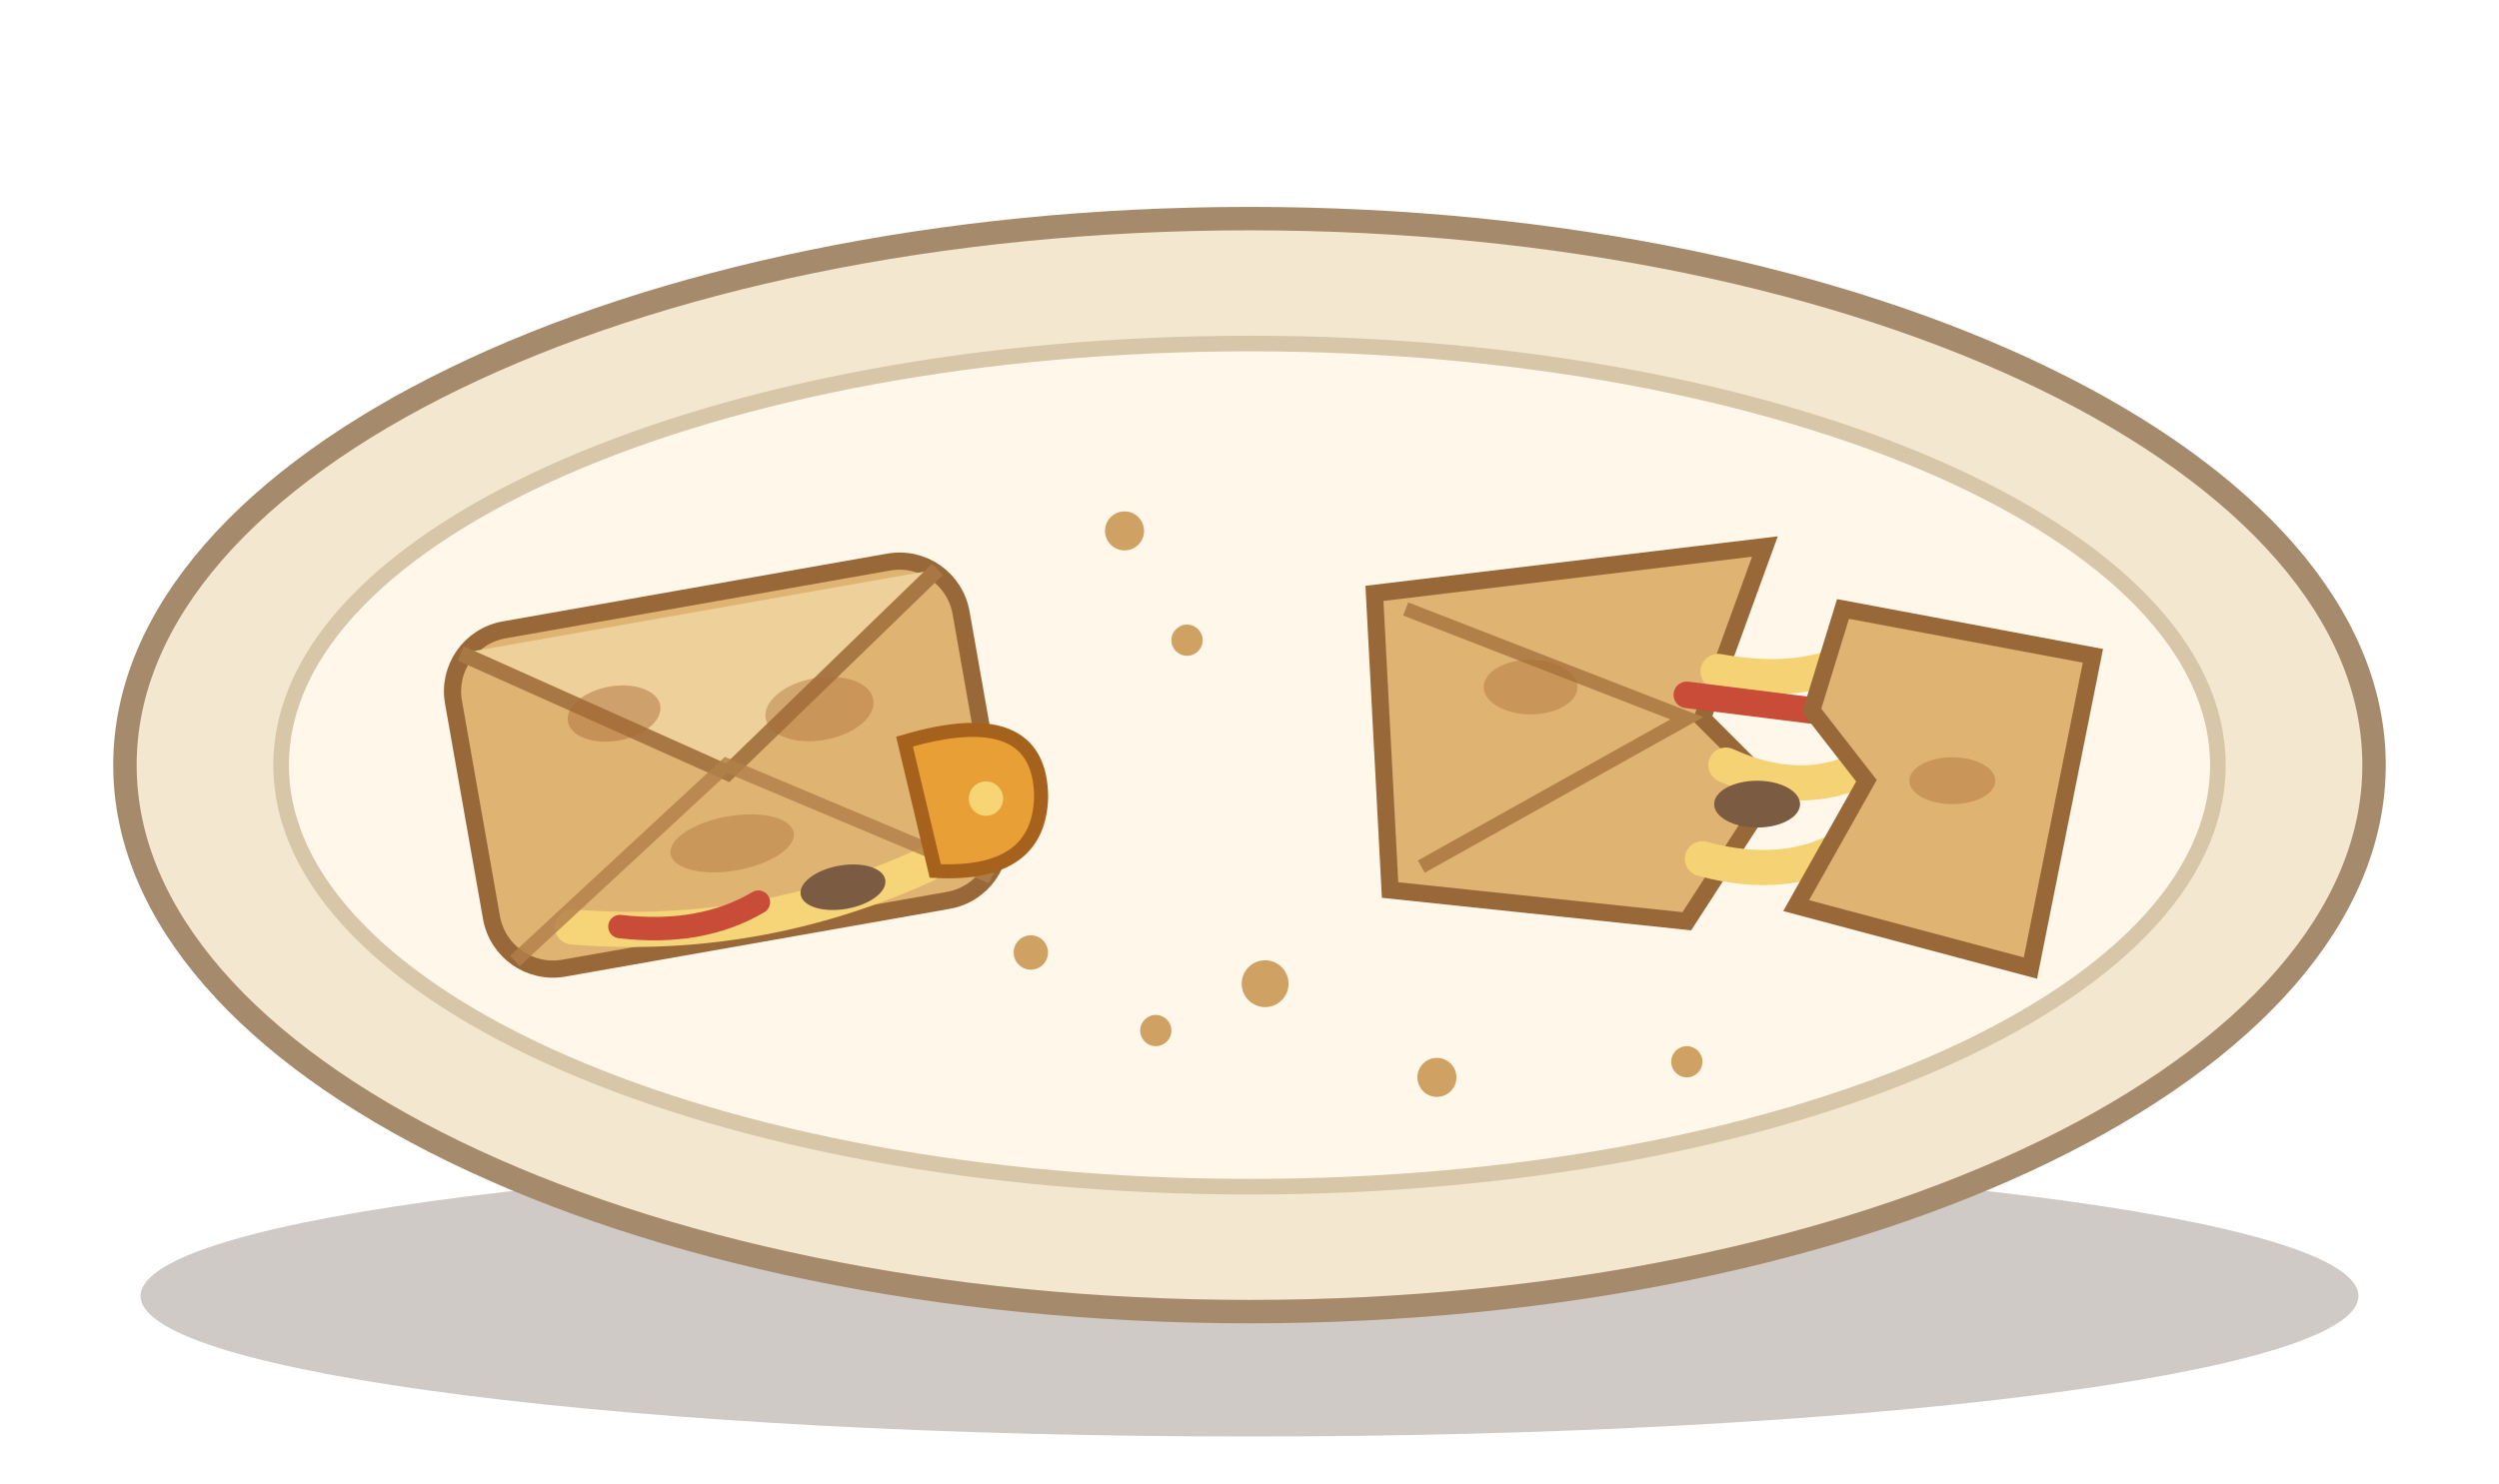
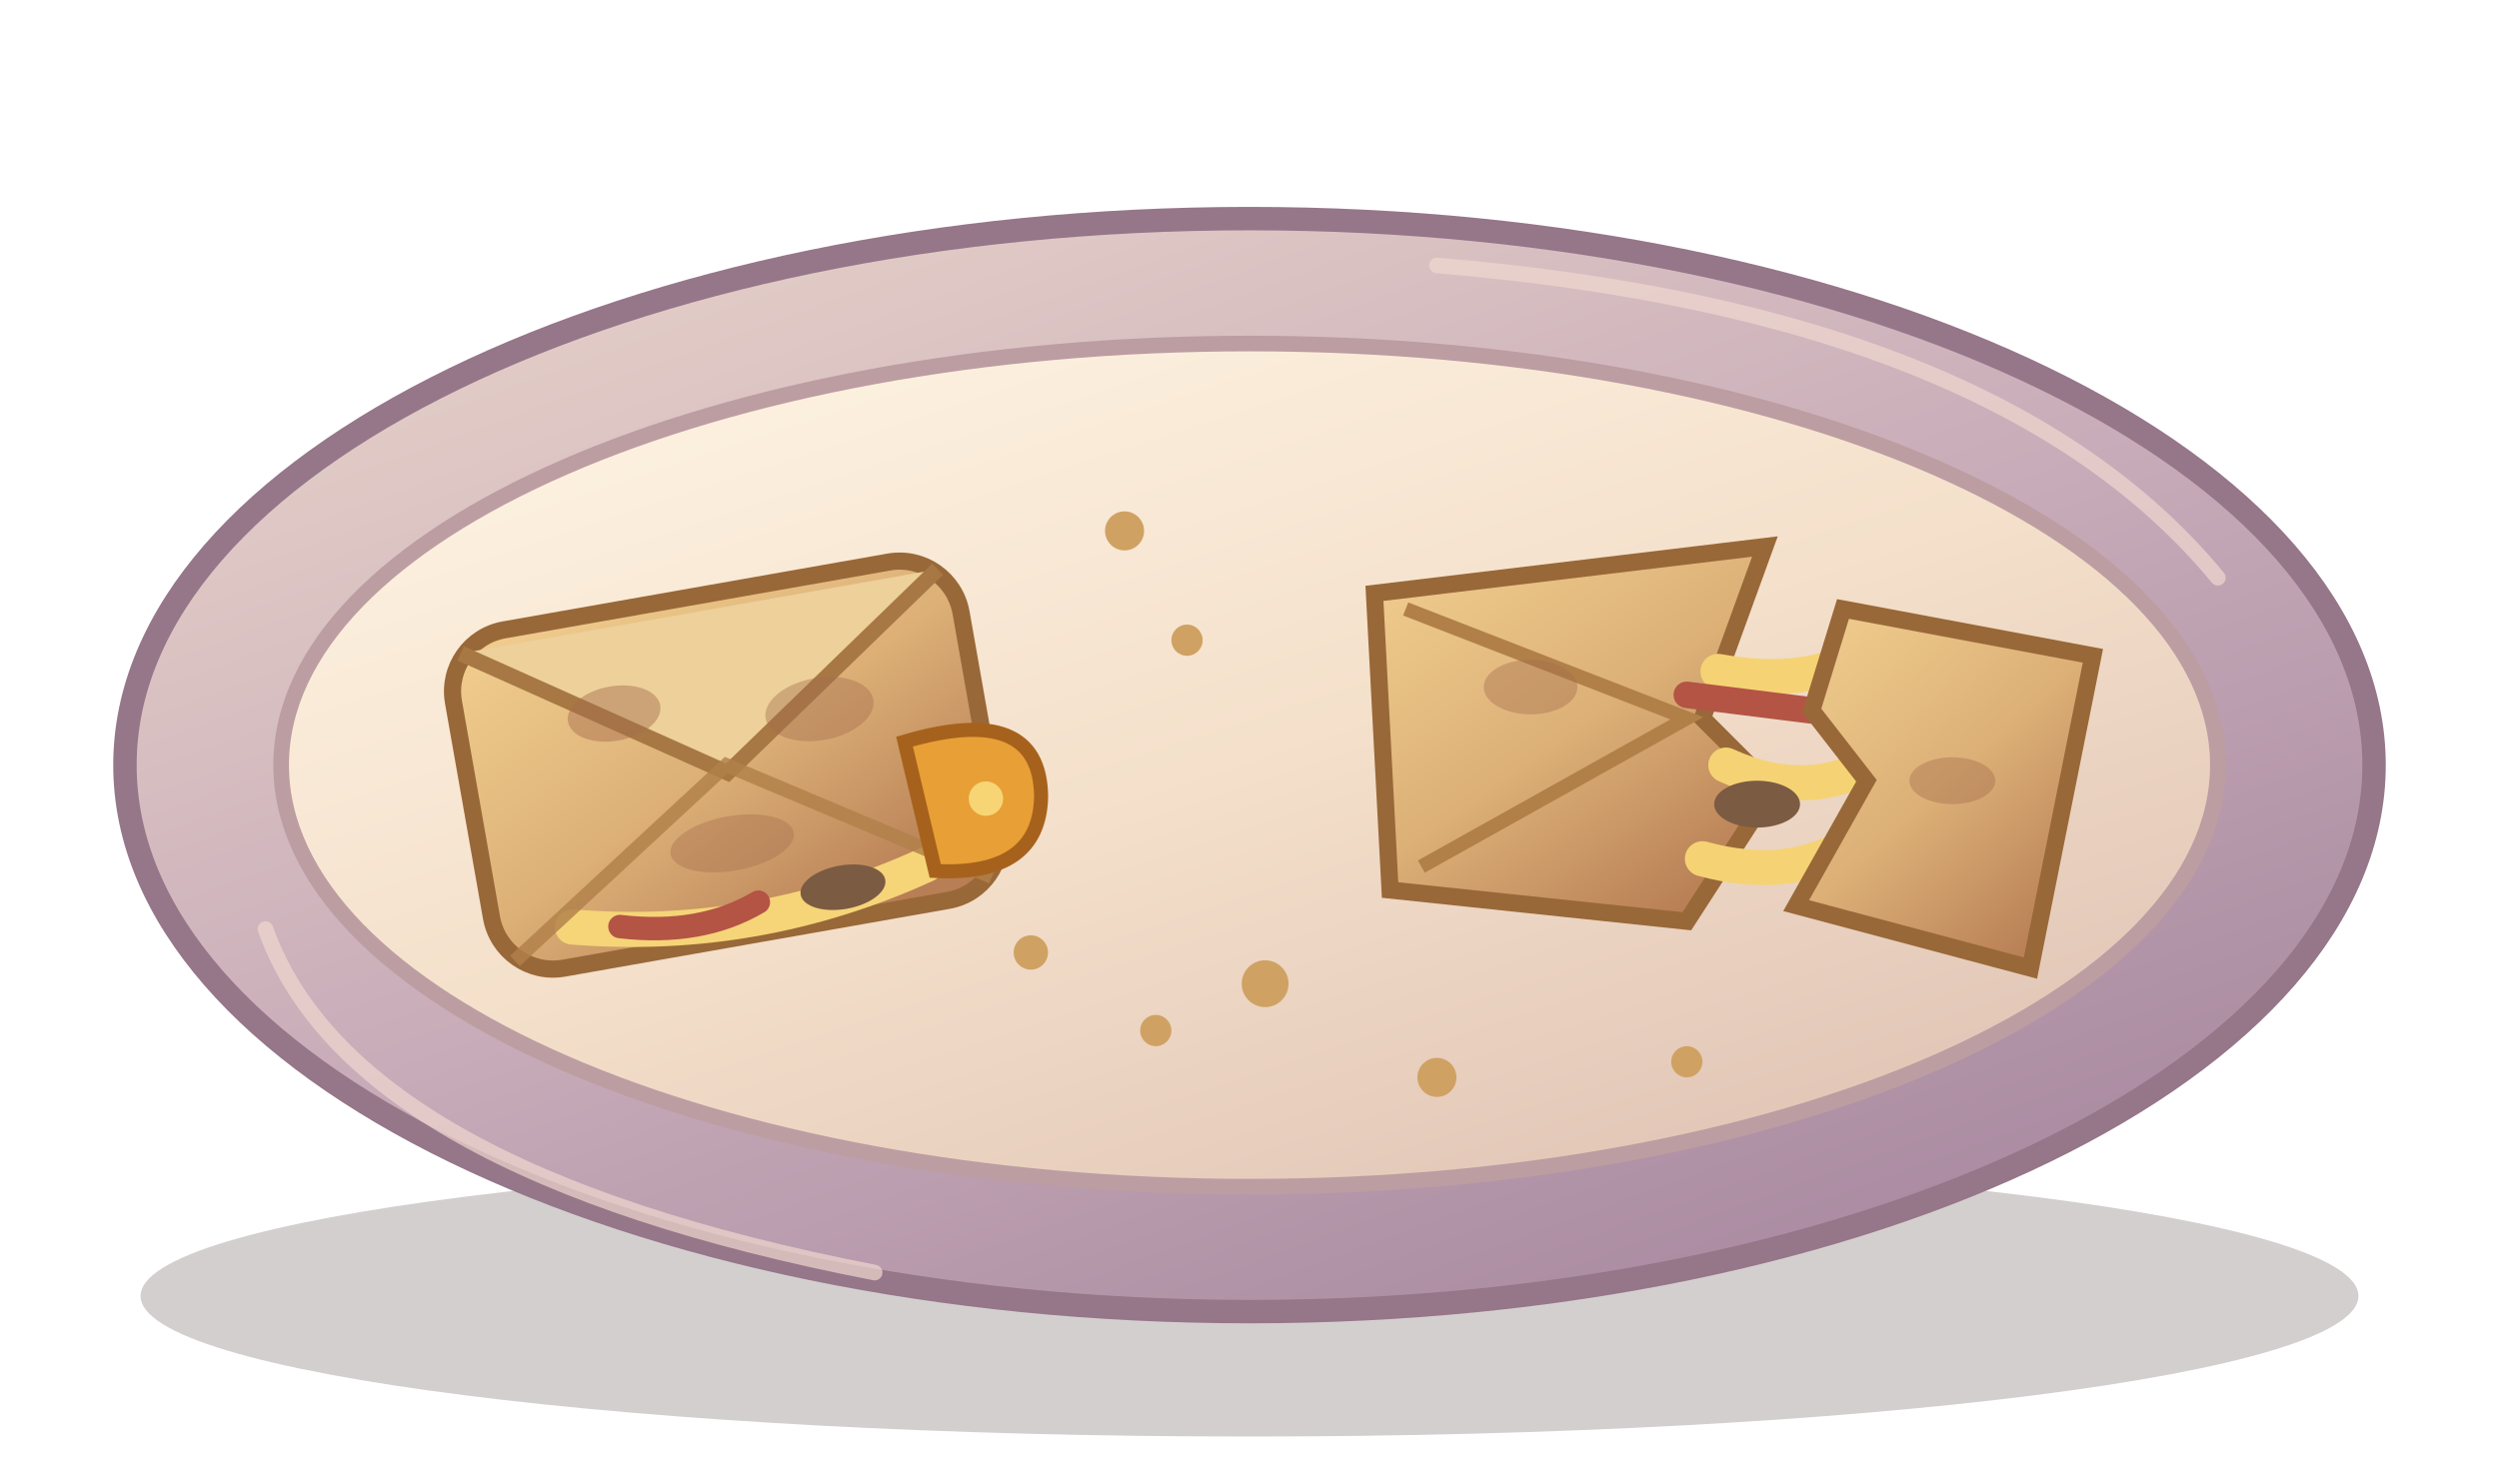
- <svg xmlns="http://www.w3.org/2000/svg" viewBox="0 0 320 190" role="img" aria-label="Половину съели: целая и разломленная порция (fold, mix)">
-   <ellipse cx="160" cy="166" rx="142" ry="18" fill="#3a2212" opacity=".24" />
-   <ellipse cx="160" cy="98" rx="144" ry="70" fill="#f3e7cf" stroke="#a58b6b" stroke-width="3" />
-   <ellipse cx="160" cy="98" rx="124" ry="54" fill="#fff8ea" stroke="#d8c6a8" stroke-width="2" />
+ <svg xmlns="http://www.w3.org/2000/svg" class="supper-art" data-stage="half" viewBox="0 0 320 190" role="img" aria-label="Половину съели: целая и разломленная порция (fold, mix)">
+   <defs>
+     <linearGradient id="half-fold-mix-rim" x2=".75" y2="1">
+       <stop stop-color="#ecd8cb" />
+       <stop offset=".55" stop-color="#c8acb9" />
+       <stop offset="1" stop-color="#a889a0" />
+     </linearGradient>
+     <linearGradient id="half-fold-mix-glaze" x2=".75" y2="1">
+       <stop stop-color="#fff6e6" />
+       <stop offset=".55" stop-color="#f4e0cb" />
+       <stop offset="1" stop-color="#e1c5b6" />
+     </linearGradient>
+     <linearGradient id="half-fold-mix-crust" x2=".75" y2="1">
+       <stop stop-color="#f2cf90" />
+       <stop offset=".55" stop-color="#dcb077" />
+       <stop offset="1" stop-color="#b87e55" />
+     </linearGradient>
+   </defs>
+   <ellipse cx="160" cy="166" rx="142" ry="18" fill="#4b3536" opacity=".24" />
+   <ellipse cx="160" cy="98" rx="144" ry="70" fill="url(#half-fold-mix-rim)" stroke="#967689" stroke-width="3" />
+   <path d="M34 119q11 31 78 44m72-129q72 6 100 40" fill="none" stroke="#f0d7ce" stroke-width="2" stroke-linecap="round" opacity=".7" />
+   <ellipse cx="160" cy="98" rx="124" ry="54" fill="url(#half-fold-mix-glaze)" stroke="#bc9da2" stroke-width="2" />
  <g transform="translate(58 72) rotate(-10 35 26)">
-     <rect x="2" y="4" width="66" height="44" rx="8" fill="#dfb372" stroke="#996838" stroke-width="2.2" />
+     <rect x="2" y="4" width="66" height="44" rx="8" fill="url(#half-fold-mix-crust)" stroke="#996838" stroke-width="2.2" />
    <path d="M12 43Q35 49 58 43" stroke="#f5d578" stroke-width="4.5" fill="none" stroke-linecap="round" />
-     <path d="M18 44Q28 47 36 44" stroke="#c84c38" stroke-width="3" fill="none" stroke-linecap="round" />
+     <path d="M18 44Q28 47 36 44" stroke="#b45445" stroke-width="3" fill="none" stroke-linecap="round" />
    <ellipse cx="47" cy="44" rx="5.5" ry="2.8" fill="#7c5b43" />
    <path d="M4 6L35 27L66 6" fill="#edd09a" stroke="#a77844" stroke-width="2" />
    <path d="M4 46L35 26L66 46" fill="none" stroke="#b18049" stroke-width="1.8" opacity=".82" />
-     <ellipse cx="22" cy="17" rx="6" ry="3.5" fill="#a86832" opacity=".45" />
-     <ellipse cx="48" cy="21" rx="7" ry="4" fill="#a86832" opacity=".4" />
-     <ellipse cx="34" cy="36" rx="8" ry="3.5" fill="#a86832" opacity=".38" />
+     <ellipse cx="22" cy="17" rx="6" ry="3.5" fill="#a36b4b" opacity=".45" />
+     <ellipse cx="48" cy="21" rx="7" ry="4" fill="#a36b4b" opacity=".4" />
+     <ellipse cx="34" cy="36" rx="8" ry="3.5" fill="#a36b4b" opacity=".38" />
    <path d="M58 27Q76 25 74 37Q72 47 59 44Z" fill="#e89f36" stroke="#a6621c" stroke-width="1.8" />
    <circle cx="67" cy="36" r="2.2" fill="#f7d574" />
  </g>
  <g transform="translate(172 64)">
-     <path d="M4 12L54 6L46 28L55 37L44 54L6 50Z" fill="#dfb372" stroke="#996838" stroke-width="2.2" />
+     <path d="M4 12L54 6L46 28L55 37L44 54L6 50Z" fill="url(#half-fold-mix-crust)" stroke="#996838" stroke-width="2.2" />
    <path d="M8 14L44 28L10 47" fill="none" stroke="#b18049" stroke-width="1.8" />
-     <ellipse cx="24" cy="24" rx="6" ry="3.5" fill="#a86832" opacity=".4" />
+     <ellipse cx="24" cy="24" rx="6" ry="3.5" fill="#a36b4b" opacity=".4" />
    <path d="M48 22Q59 24 66 20M49 34Q60 39 69 33M46 46Q57 49 65 44" stroke="#f5d374" stroke-width="4.5" stroke-linecap="round" fill="none" />
-     <path d="M44 25L60 27" stroke="#c84c38" stroke-width="3.4" stroke-linecap="round" />
+     <path d="M44 25L60 27" stroke="#b45445" stroke-width="3.4" stroke-linecap="round" />
    <ellipse cx="53" cy="39" rx="5.5" ry="3" fill="#7c5b43" />
-     <path d="M64 14L96 20L88 60L58 52L67 36L60 27Z" fill="#dfb372" stroke="#996838" stroke-width="2.2" />
-     <ellipse cx="78" cy="36" rx="5.5" ry="3" fill="#a86832" opacity=".4" />
+     <path d="M64 14L96 20L88 60L58 52L67 36L60 27Z" fill="url(#half-fold-mix-crust)" stroke="#996838" stroke-width="2.2" />
+     <ellipse cx="78" cy="36" rx="5.5" ry="3" fill="#a36b4b" opacity=".4" />
  </g>
  <circle cx="144" cy="68" r="2.5" fill="#cfa263" />
  <circle cx="152" cy="82" r="2" fill="#cfa263" />
  <circle cx="162" cy="126" r="3" fill="#cfa263" />
  <circle cx="148" cy="132" r="2" fill="#cfa263" />
  <circle cx="184" cy="138" r="2.5" fill="#cfa263" />
  <circle cx="216" cy="136" r="2" fill="#cfa263" />
  <circle cx="132" cy="122" r="2.2" fill="#cfa263" />
</svg>
